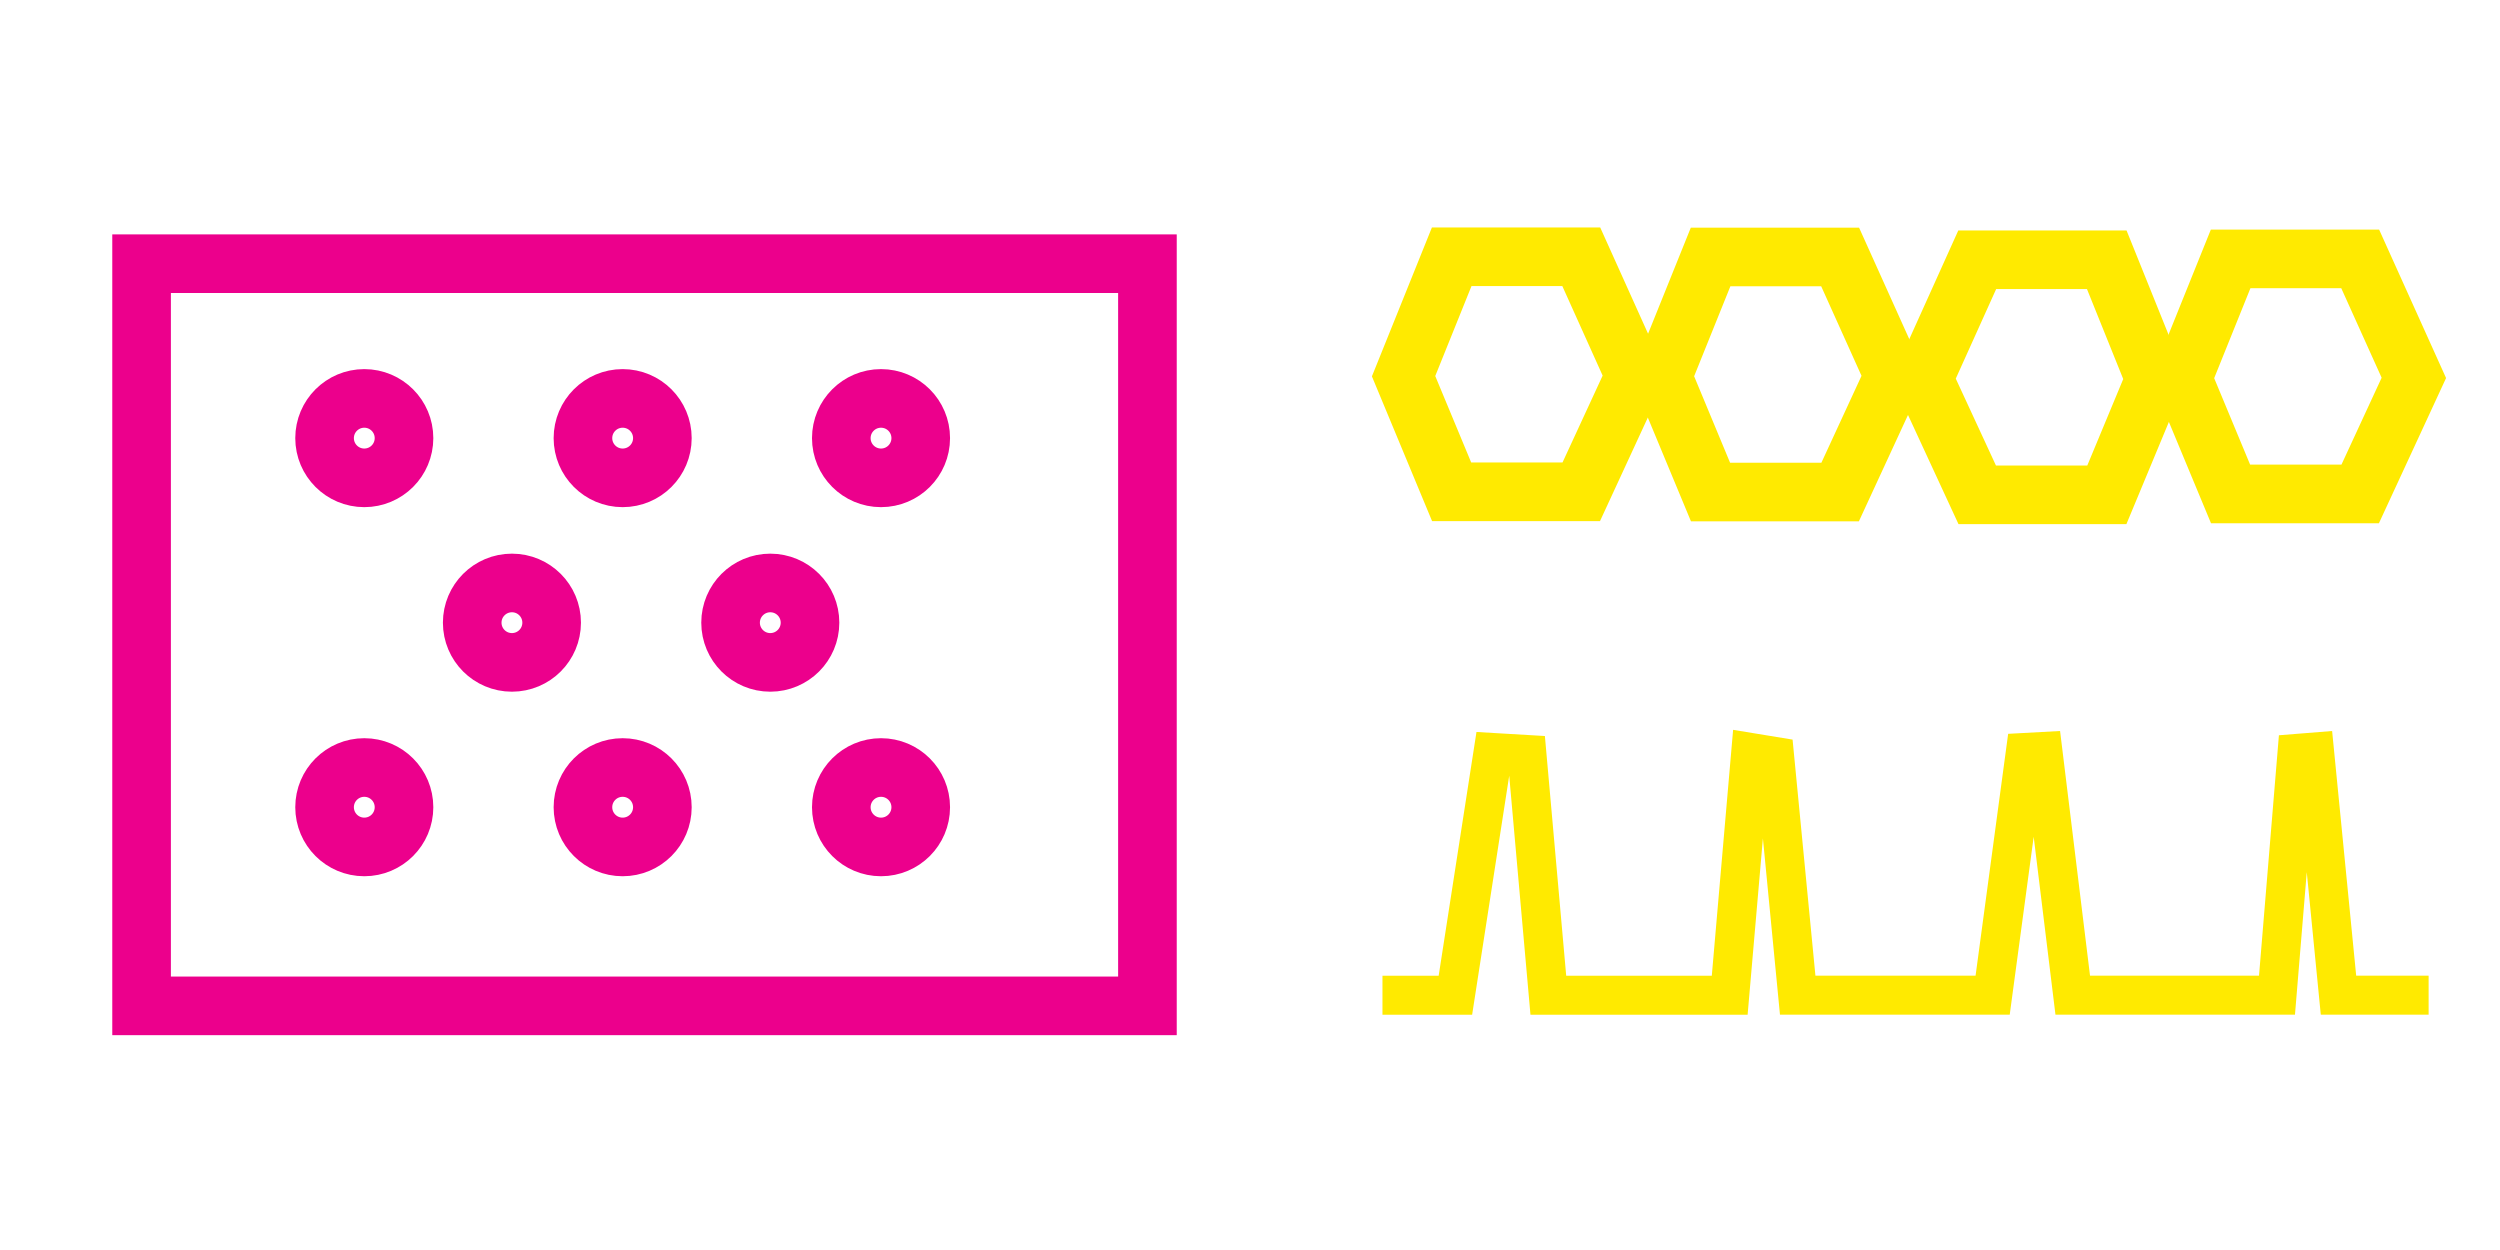
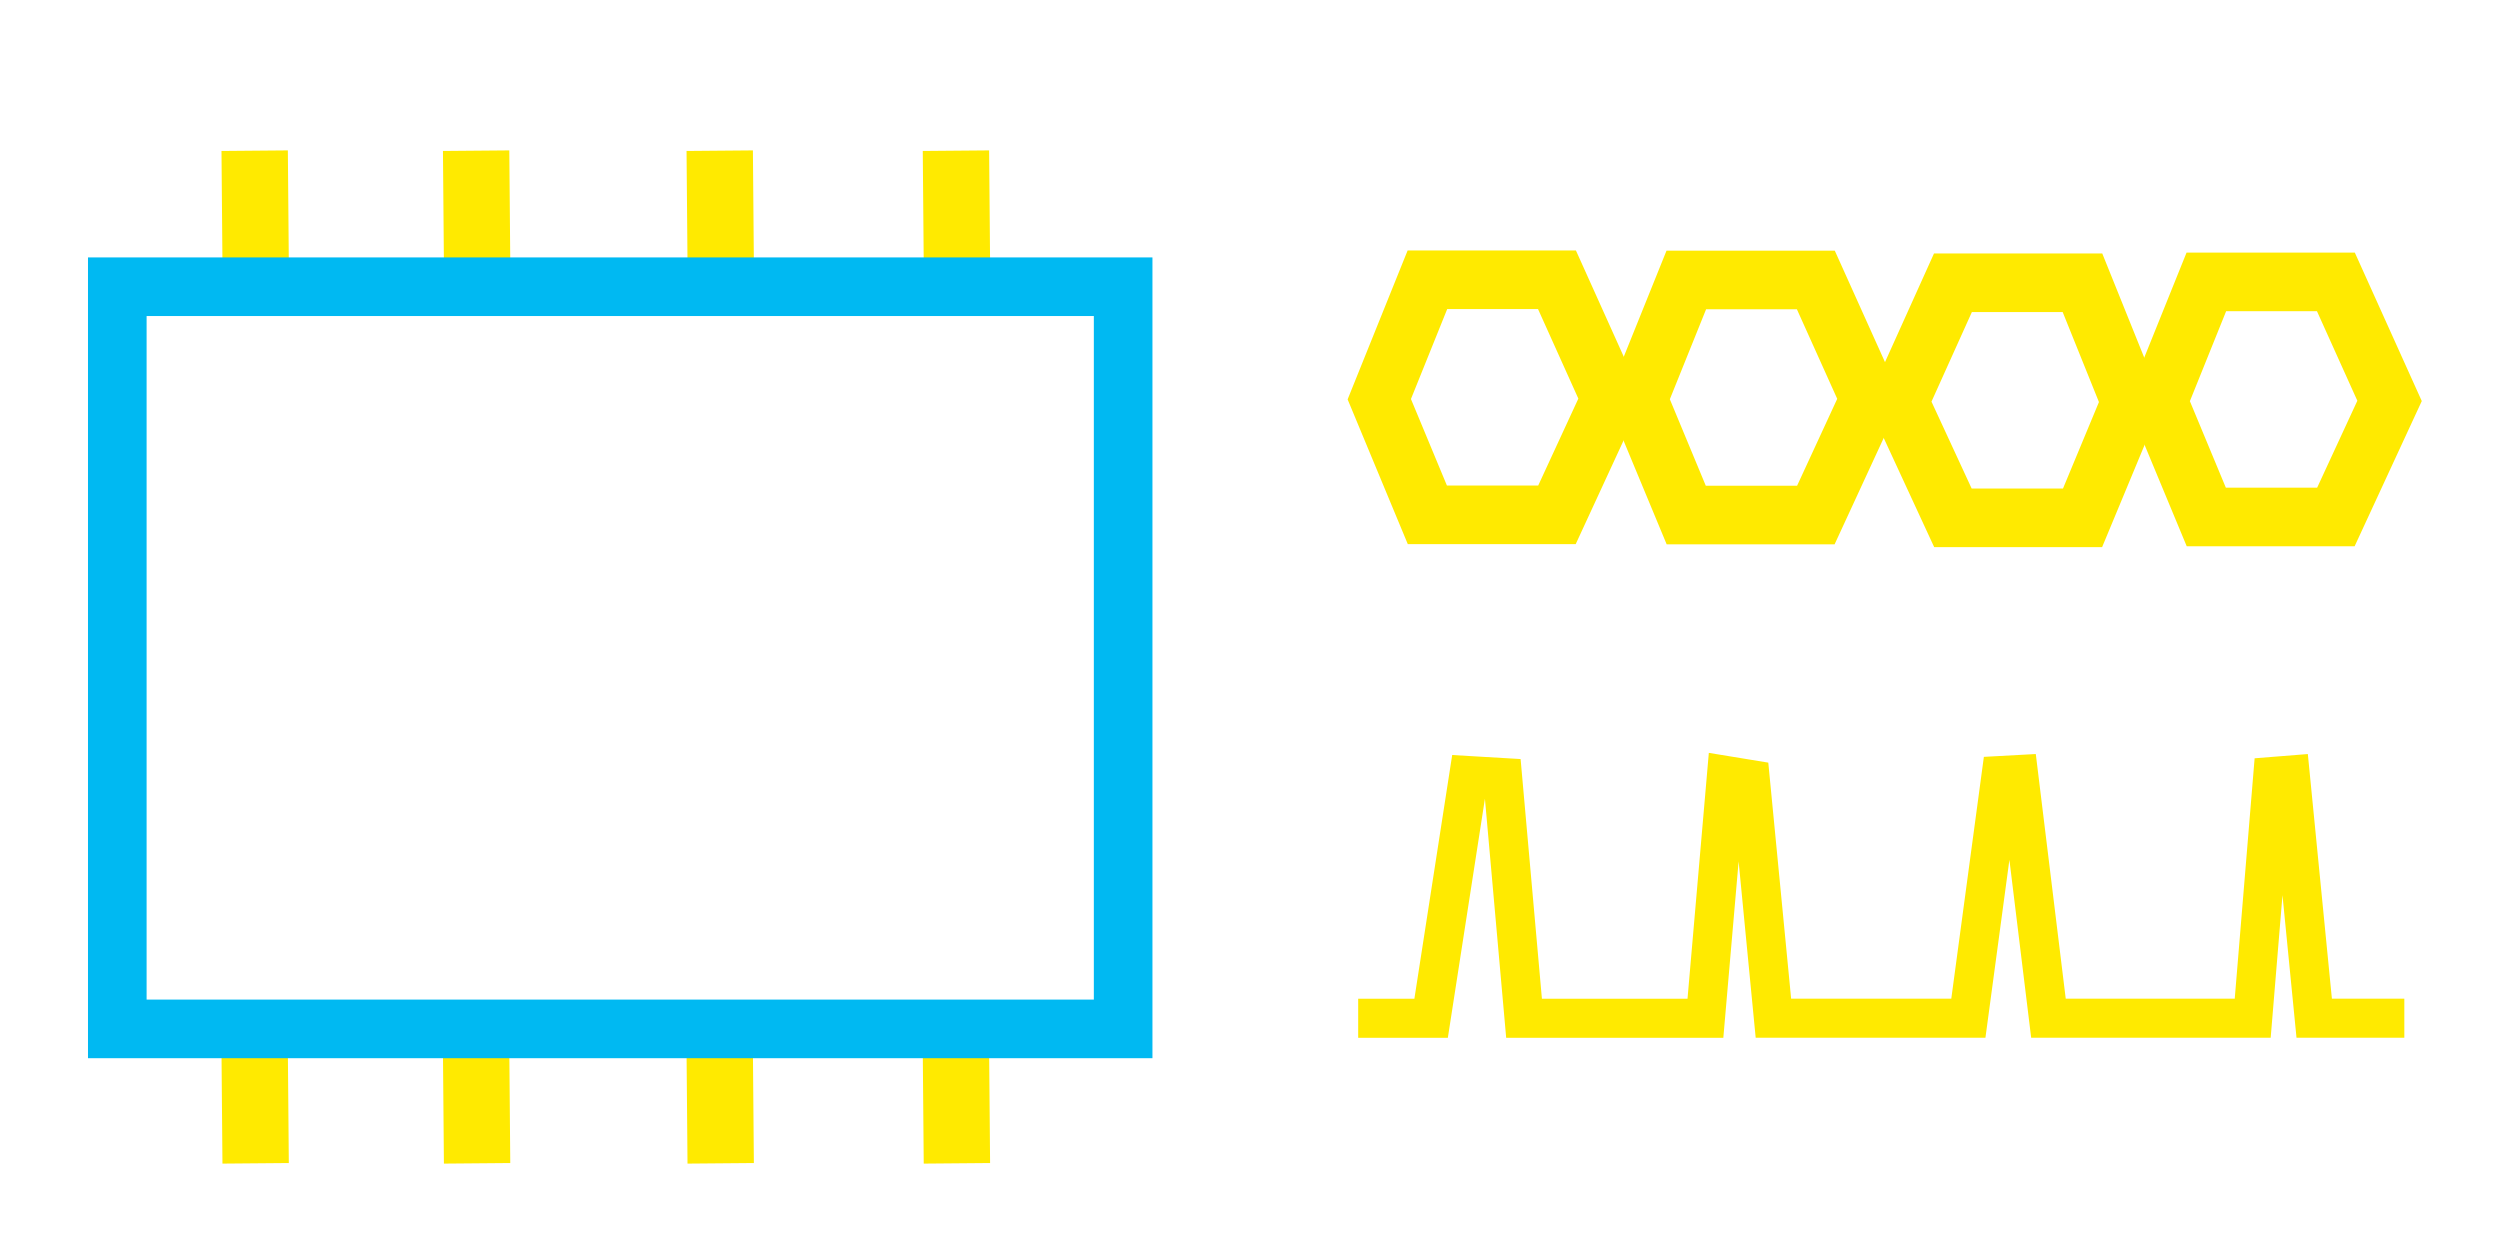
<svg xmlns="http://www.w3.org/2000/svg" width="128" height="64" viewBox="0 0 33.867 16.933" version="1.1" id="svg1" xml:space="preserve">
  <defs id="defs1">
    <linearGradient id="swatch18">
      <stop style="stop-color:#ffeb00;stop-opacity:0.878;" offset="0" id="stop18" />
    </linearGradient>
    <linearGradient id="swatch1">
      <stop style="stop-color:#ffea00;stop-opacity:1;" offset="0" id="stop1" />
    </linearGradient>
    <style id="style1">.c{fill:#ec008c;}.c,.d{stroke-width:0px;}.d{fill:#00b9f2;}</style>
    <linearGradient id="swatch16">
      <stop style="stop-color:#00b9f2;stop-opacity:1;" offset="0" id="stop17" />
    </linearGradient>
    <style id="style1-0">.c{fill:#ec008c;}.c,.d{stroke-width:0px;}.d{fill:#00b9f2;}</style>
    <style id="style1-9">.c{fill:#ec008c;}.c,.d{stroke-width:0px;}.d{fill:#00b9f2;}</style>
    <style id="style1-94">.c{fill:#ec008c;}.c,.d{stroke-width:0px;}.d{fill:#00b9f2;}</style>
    <style id="style1-7">.c{fill:#ec008c;}.c,.d{stroke-width:0px;}.d{fill:#00b9f2;}</style>
+     <style id="style1-6">.c{fill:#ec008c;}.c,.d{stroke-width:0px;}.d{fill:#00b9f2;}</style>
+     <style id="style1-0-2">.c{fill:#ec008c;}.c,.d{stroke-width:0px;}.d{fill:#00b9f2;}</style>
+     <style id="style1-9-6">.c{fill:#ec008c;}.c,.d{stroke-width:0px;}.d{fill:#00b9f2;}</style>
+     <style id="style1-94-1">.c{fill:#ec008c;}.c,.d{stroke-width:0px;}.d{fill:#00b9f2;}</style>
+     <style id="style1-7-8">.c{fill:#ec008c;}.c,.d{stroke-width:0px;}.d{fill:#00b9f2;}</style>
+     <style id="style1-73">.c{fill:#ec008c;}.c,.d{stroke-width:0px;}.d{fill:#00b9f2;}</style>
+     <style id="style1-0-9">.c{fill:#ec008c;}.c,.d{stroke-width:0px;}.d{fill:#00b9f2;}</style>
+     <style id="style1-9-3">.c{fill:#ec008c;}.c,.d{stroke-width:0px;}.d{fill:#00b9f2;}</style>
+     <style id="style1-94-19">.c{fill:#ec008c;}.c,.d{stroke-width:0px;}.d{fill:#00b9f2;}</style>
+     <style id="style1-7-4">.c{fill:#ec008c;}.c,.d{stroke-width:0px;}.d{fill:#00b9f2;}</style>
+     <style id="style1-69">.c{fill:#ec008c;}.c,.d{stroke-width:0px;}.d{fill:#00b9f2;}</style>
+     <style id="style1-0-4">.c{fill:#ec008c;}.c,.d{stroke-width:0px;}.d{fill:#00b9f2;}</style>
+     <style id="style1-9-5">.c{fill:#ec008c;}.c,.d{stroke-width:0px;}.d{fill:#00b9f2;}</style>
+     <style id="style1-94-2">.c{fill:#ec008c;}.c,.d{stroke-width:0px;}.d{fill:#00b9f2;}</style>
+     <style id="style1-7-5">.c{fill:#ec008c;}.c,.d{stroke-width:0px;}.d{fill:#00b9f2;}</style>
+     <style id="style1-1">.c{fill:#ec008c;}.c,.d{stroke-width:0px;}.d{fill:#00b9f2;}</style>
+     <style id="style1-0-7">.c{fill:#ec008c;}.c,.d{stroke-width:0px;}.d{fill:#00b9f2;}</style>
+     <style id="style1-9-2">.c{fill:#ec008c;}.c,.d{stroke-width:0px;}.d{fill:#00b9f2;}</style>
+     <style id="style1-94-26">.c{fill:#ec008c;}.c,.d{stroke-width:0px;}.d{fill:#00b9f2;}</style>
+     <style id="style1-7-1">.c{fill:#ec008c;}.c,.d{stroke-width:0px;}.d{fill:#00b9f2;}</style>
+     <style id="style1-09">.c{fill:#ec008c;}.c,.d{stroke-width:0px;}.d{fill:#00b9f2;}</style>
+     <style id="style1-0-8">.c{fill:#ec008c;}.c,.d{stroke-width:0px;}.d{fill:#00b9f2;}</style>
+     <style id="style1-9-56">.c{fill:#ec008c;}.c,.d{stroke-width:0px;}.d{fill:#00b9f2;}</style>
+     <style id="style1-94-11">.c{fill:#ec008c;}.c,.d{stroke-width:0px;}.d{fill:#00b9f2;}</style>
+     <style id="style1-7-59">.c{fill:#ec008c;}.c,.d{stroke-width:0px;}.d{fill:#00b9f2;}</style>
+     <style id="style1-91">.c{fill:#ec008c;}.c,.d{stroke-width:0px;}.d{fill:#00b9f2;}</style>
+     <style id="style1-68">.c{fill:#ec008c;}.c,.d{stroke-width:0px;}.d{fill:#00b9f2;}</style>
+     <style id="style1-912">.c{fill:#ec008c;}.c,.d{stroke-width:0px;}.d{fill:#00b9f2;}</style>
+     <style id="style1-0-93">.c{fill:#ec008c;}.c,.d{stroke-width:0px;}.d{fill:#00b9f2;}</style>
+     <style id="style1-3">.c{fill:#ec008c;}.c,.d{stroke-width:0px;}.d{fill:#00b9f2;}</style>
+     <style id="style1-64">.c{fill:#ec008c;}.c,.d{stroke-width:0px;}.d{fill:#00b9f2;}</style>
+     <style id="style1-75">.c{fill:#ec008c;}.c,.d{stroke-width:0px;}.d{fill:#00b9f2;}</style>
+     <style id="style1-0-1">.c{fill:#ec008c;}.c,.d{stroke-width:0px;}.d{fill:#00b9f2;}</style>
+     <style id="style1-9-28">.c{fill:#ec008c;}.c,.d{stroke-width:0px;}.d{fill:#00b9f2;}</style>
+     <style id="style1-94-9">.c{fill:#ec008c;}.c,.d{stroke-width:0px;}.d{fill:#00b9f2;}</style>
+     <style id="style1-7-3">.c{fill:#ec008c;}.c,.d{stroke-width:0px;}.d{fill:#00b9f2;}</style>
  </defs>
  <g id="layer1" style="display:inline">
-     <g id="g117">
-       <path style="fill:none;stroke:#ffea00;stroke-width:0.794;stroke-linecap:butt;stroke-linejoin:miter;stroke-dasharray:none;stroke-opacity:1" d="m 19.665,6.662 h 1.756 L 22.147,5.09 21.421,3.478 h -1.755 l -0.652,1.618 z" id="path22-2-7" />
-       <path style="display:inline;fill:none;stroke:#ffea00;stroke-width:0.794;stroke-linecap:butt;stroke-linejoin:miter;stroke-dasharray:none;stroke-opacity:1" d="m 23.172,6.665 h 1.756 L 25.654,5.093 24.928,3.481 h -1.755 l -0.652,1.618 z" id="path22-3-8-5" />
-       <path style="display:inline;fill:none;stroke:#ffea00;stroke-width:0.794;stroke-linecap:butt;stroke-linejoin:miter;stroke-dasharray:none;stroke-opacity:1" d="m 28.541,6.703 h -1.756 L 26.058,5.131 26.785,3.519 h 1.755 l 0.652,1.618 z" id="path22-1-4-3" />
-       <path style="display:inline;fill:none;stroke:#ffea00;stroke-width:0.794;stroke-linecap:butt;stroke-linejoin:miter;stroke-dasharray:none;stroke-opacity:1" d="M 30.217,6.691 H 31.973 L 32.7,5.119 31.973,3.507 h -1.755 l -0.652,1.618 z" id="path22-36-7-8" />
-     </g>
-     <path style="fill:none;stroke:#ffea00;stroke-width:0.529;stroke-linecap:butt;stroke-linejoin:miter;stroke-dasharray:none;stroke-opacity:1" d="m 18.728,13.482 h 0.988 l 0.51,-3.288 0.459,0.027 0.29,3.261 h 2.457 l 0.285,-3.288 0.323,0.053 0.313,3.234 h 2.641 l 0.443,-3.288 0.238,-0.013 0.404,3.301 h 2.767 l 0.271,-3.275 0.238,-0.019 0.324,3.294 h 1.221" id="path109-8" />
-     <g id="g120">
-       <rect style="fill:none;fill-opacity:1;stroke:#ec008c;stroke-width:0.794;stroke-dasharray:none;stroke-opacity:1" id="rect117" width="13.626" height="10.054" x="1.918" y="3.572" />
-       <circle style="fill:none;fill-opacity:1;stroke:#ec008c;stroke-width:0.794;stroke-dasharray:none;stroke-opacity:1" id="path120" cx="4.935" cy="5.935" r="0.538" />
-       <circle style="display:inline;fill:none;fill-opacity:1;stroke:#ec008c;stroke-width:0.794;stroke-dasharray:none;stroke-opacity:1" id="path120-9" cx="8.435" cy="5.935" r="0.538" />
-       <circle style="display:inline;fill:none;fill-opacity:1;stroke:#ec008c;stroke-width:0.794;stroke-dasharray:none;stroke-opacity:1" id="path120-3" cx="11.935" cy="5.935" r="0.538" />
-       <circle style="display:inline;fill:none;fill-opacity:1;stroke:#ec008c;stroke-width:0.794;stroke-dasharray:none;stroke-opacity:1" id="path120-0" cx="4.935" cy="10.935" r="0.538" />
-       <circle style="display:inline;fill:none;fill-opacity:1;stroke:#ec008c;stroke-width:0.794;stroke-dasharray:none;stroke-opacity:1" id="path120-9-4" cx="8.435" cy="10.935" r="0.538" />
-       <circle style="display:inline;fill:none;fill-opacity:1;stroke:#ec008c;stroke-width:0.794;stroke-dasharray:none;stroke-opacity:1" id="path120-3-8" cx="11.935" cy="10.935" r="0.538" />
-       <circle style="display:inline;fill:none;fill-opacity:1;stroke:#ec008c;stroke-width:0.794;stroke-dasharray:none;stroke-opacity:1" id="path120-9-7" cx="6.935" cy="8.435" r="0.538" />
-       <circle style="display:inline;fill:none;fill-opacity:1;stroke:#ec008c;stroke-width:0.794;stroke-dasharray:none;stroke-opacity:1" id="path120-3-6" cx="10.435" cy="8.435" r="0.538" />
+     <g id="g176">
+       <g id="g117-8" transform="translate(-0.3290787,0.3116909)">
+         <path style="fill:none;stroke:#ffea00;stroke-width:0.794;stroke-linecap:butt;stroke-linejoin:miter;stroke-dasharray:none;stroke-opacity:1" d="m 19.665,6.662 h 1.756 L 22.147,5.09 21.421,3.478 h -1.755 l -0.652,1.618 z" id="path22-2-7-0" />
+         <path style="display:inline;fill:none;stroke:#ffea00;stroke-width:0.794;stroke-linecap:butt;stroke-linejoin:miter;stroke-dasharray:none;stroke-opacity:1" d="m 23.172,6.665 h 1.756 L 25.654,5.093 24.928,3.481 h -1.755 l -0.652,1.618 z" id="path22-3-8-5-2" />
+         <path style="display:inline;fill:none;stroke:#ffea00;stroke-width:0.794;stroke-linecap:butt;stroke-linejoin:miter;stroke-dasharray:none;stroke-opacity:1" d="m 28.541,6.703 h -1.756 L 26.058,5.131 26.785,3.519 h 1.755 l 0.652,1.618 z" id="path22-1-4-3-1" />
+         <path style="display:inline;fill:none;stroke:#ffea00;stroke-width:0.794;stroke-linecap:butt;stroke-linejoin:miter;stroke-dasharray:none;stroke-opacity:1" d="M 30.217,6.691 H 31.973 L 32.7,5.119 31.973,3.507 h -1.755 l -0.652,1.618 z" id="path22-36-7-8-0" />
+       </g>
+       <path style="fill:none;stroke:#ffea00;stroke-width:0.529;stroke-linecap:butt;stroke-linejoin:miter;stroke-dasharray:none;stroke-opacity:1" d="m 18.399,13.794 h 0.988 l 0.51,-3.288 0.459,0.027 0.29,3.261 h 2.457 l 0.285,-3.288 0.323,0.053 0.313,3.234 h 2.641 l 0.443,-3.288 0.238,-0.013 0.404,3.301 h 2.767 l 0.271,-3.275 0.238,-0.019 0.324,3.294 h 1.221" id="path109-8-5" />
+       <g id="g175">
+         <path style="display:inline;fill:#45065a;fill-opacity:1;stroke:#ffea00;stroke-width:0.899;stroke-linecap:butt;stroke-linejoin:miter;stroke-dasharray:none;stroke-opacity:1" d="m 3.45,2.041 0.013,1.518" id="path3-6-2-0" />
+         <path style="display:inline;fill:#45065a;fill-opacity:1;stroke:#ffea00;stroke-width:0.899;stroke-linecap:butt;stroke-linejoin:miter;stroke-dasharray:none;stroke-opacity:1" d="m 6.45,2.041 0.013,1.518" id="path3-6-2-3" />
+         <path style="display:inline;fill:#45065a;fill-opacity:1;stroke:#ffea00;stroke-width:0.899;stroke-linecap:butt;stroke-linejoin:miter;stroke-dasharray:none;stroke-opacity:1" d="m 9.75,2.041 0.013,1.518" id="path3-6-2-8" />
+         <path style="display:inline;fill:#45065a;fill-opacity:1;stroke:#ffea00;stroke-width:0.899;stroke-linecap:butt;stroke-linejoin:miter;stroke-dasharray:none;stroke-opacity:1" d="m 12.95,2.041 0.013,1.518" id="path3-6-2-6" />
+         <path style="display:inline;fill:#45065a;fill-opacity:1;stroke:#ffea00;stroke-width:0.899;stroke-linecap:butt;stroke-linejoin:miter;stroke-dasharray:none;stroke-opacity:1" d="m 3.45,14.241 0.013,1.518" id="path3-6-2-0-4" />
+         <path style="display:inline;fill:#45065a;fill-opacity:1;stroke:#ffea00;stroke-width:0.899;stroke-linecap:butt;stroke-linejoin:miter;stroke-dasharray:none;stroke-opacity:1" d="m 6.45,14.241 0.013,1.518" id="path3-6-2-3-6" />
+         <path style="display:inline;fill:#45065a;fill-opacity:1;stroke:#ffea00;stroke-width:0.899;stroke-linecap:butt;stroke-linejoin:miter;stroke-dasharray:none;stroke-opacity:1" d="m 9.75,14.241 0.013,1.518" id="path3-6-2-8-2" />
+         <path style="display:inline;fill:#45065a;fill-opacity:1;stroke:#ffea00;stroke-width:0.899;stroke-linecap:butt;stroke-linejoin:miter;stroke-dasharray:none;stroke-opacity:1" d="m 12.95,14.241 0.013,1.518" id="path3-6-2-6-6" />
+         <rect style="fill:none;fill-opacity:1;stroke:#00b9f2;stroke-width:0.794;stroke-dasharray:none;stroke-opacity:1" id="rect117-1" width="13.626" height="10.054" x="1.589" y="3.884" />
+       </g>
    </g>
  </g>
</svg>
